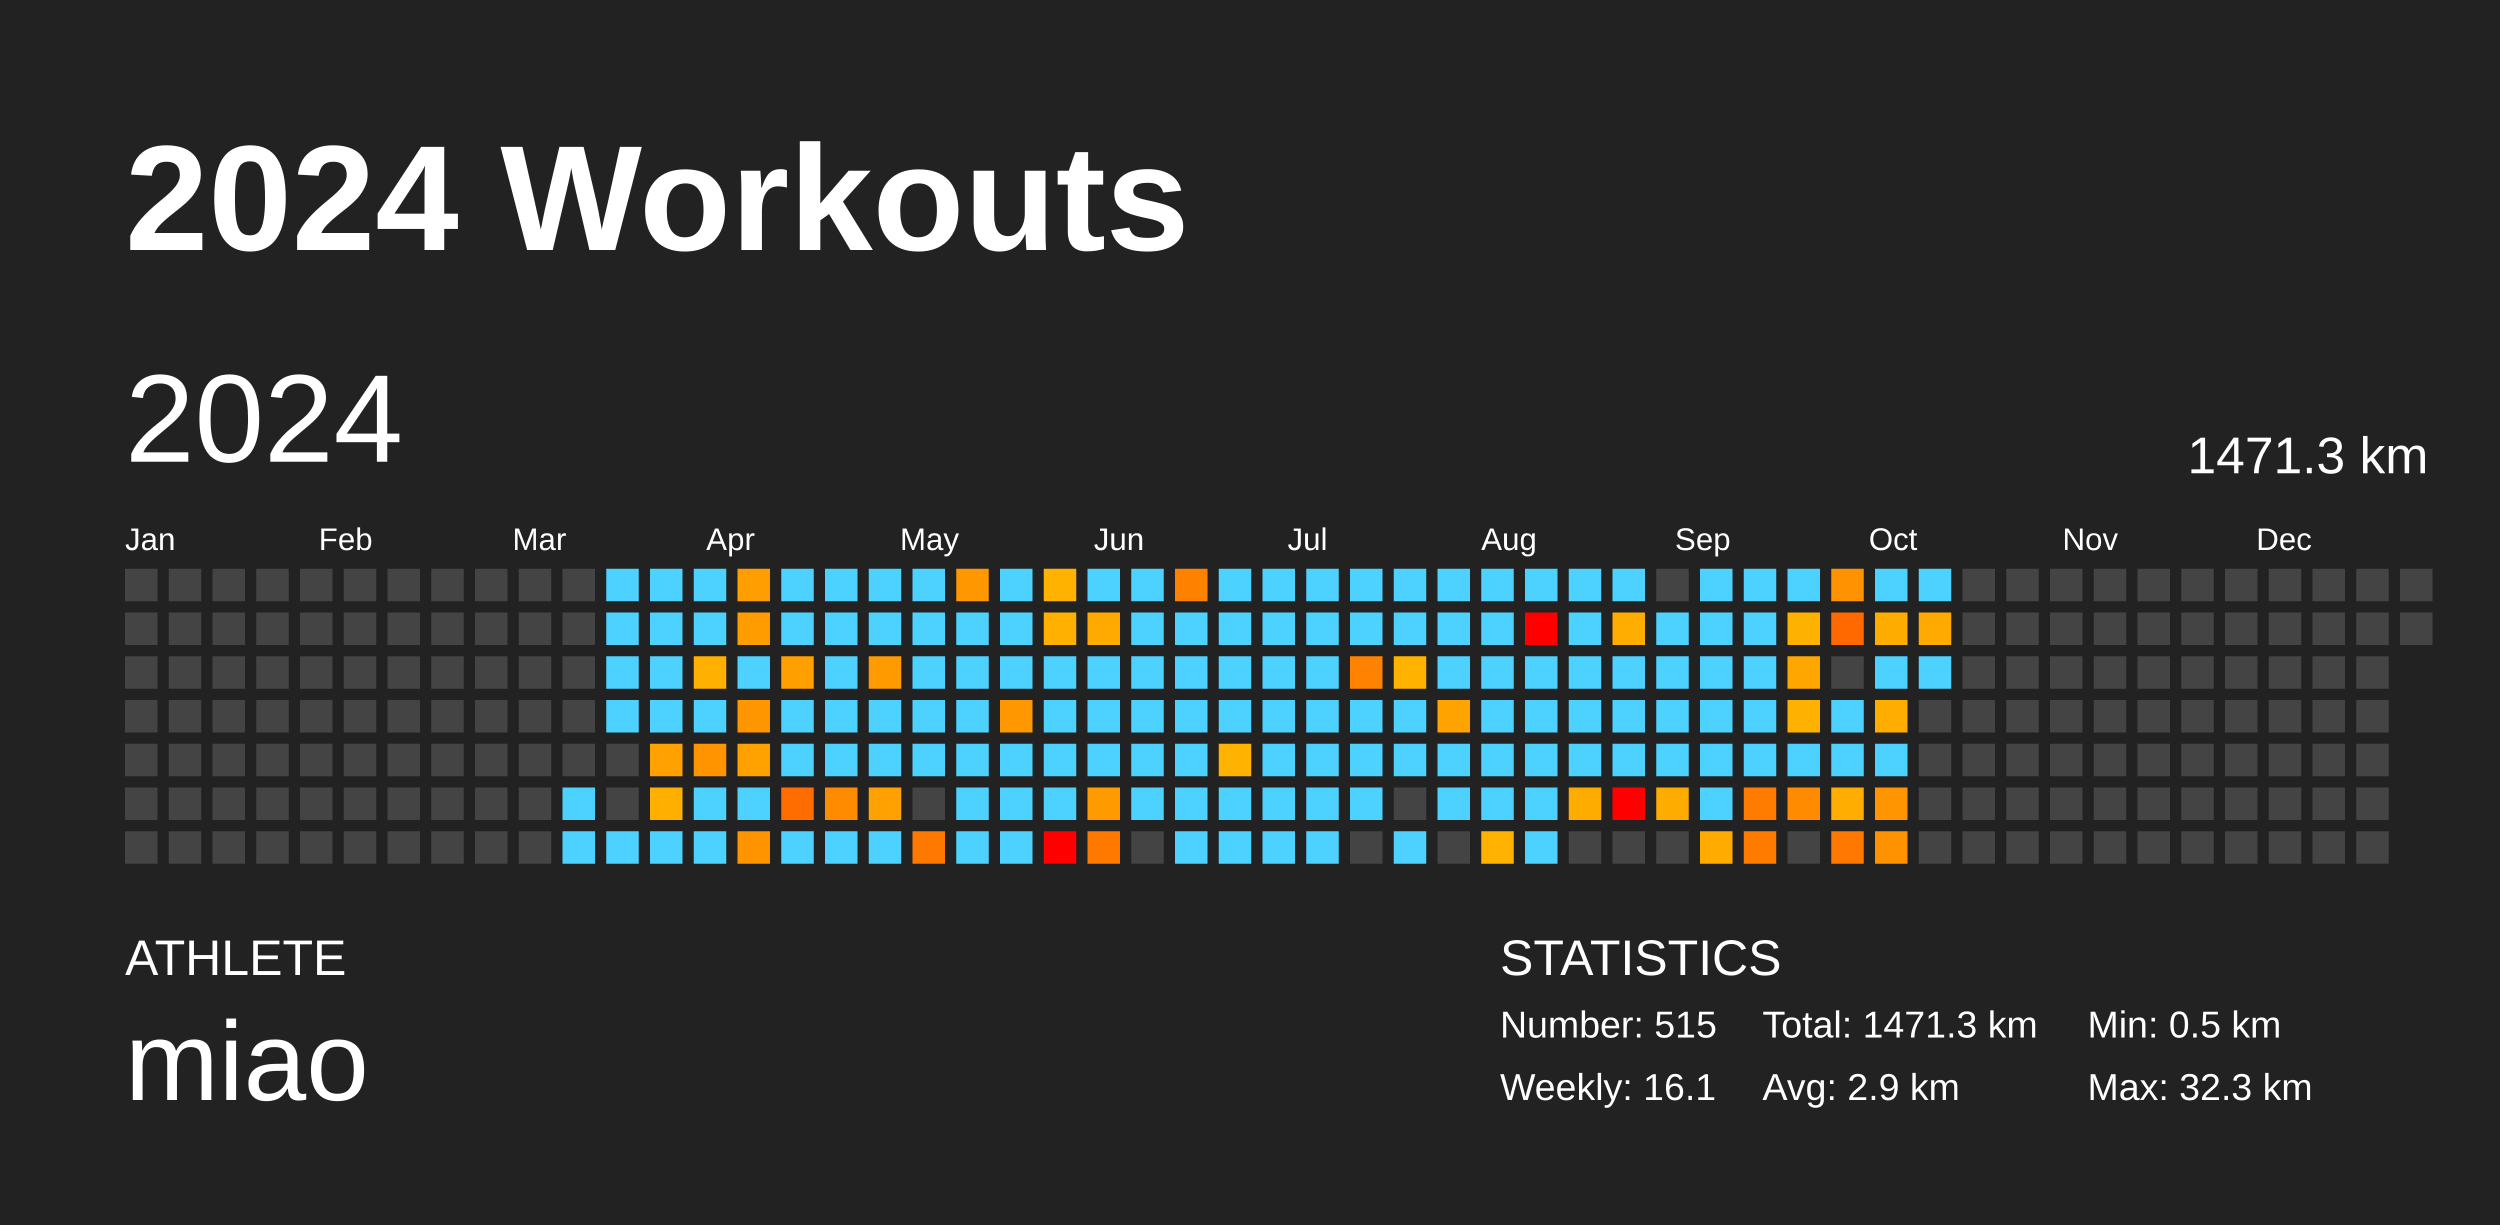
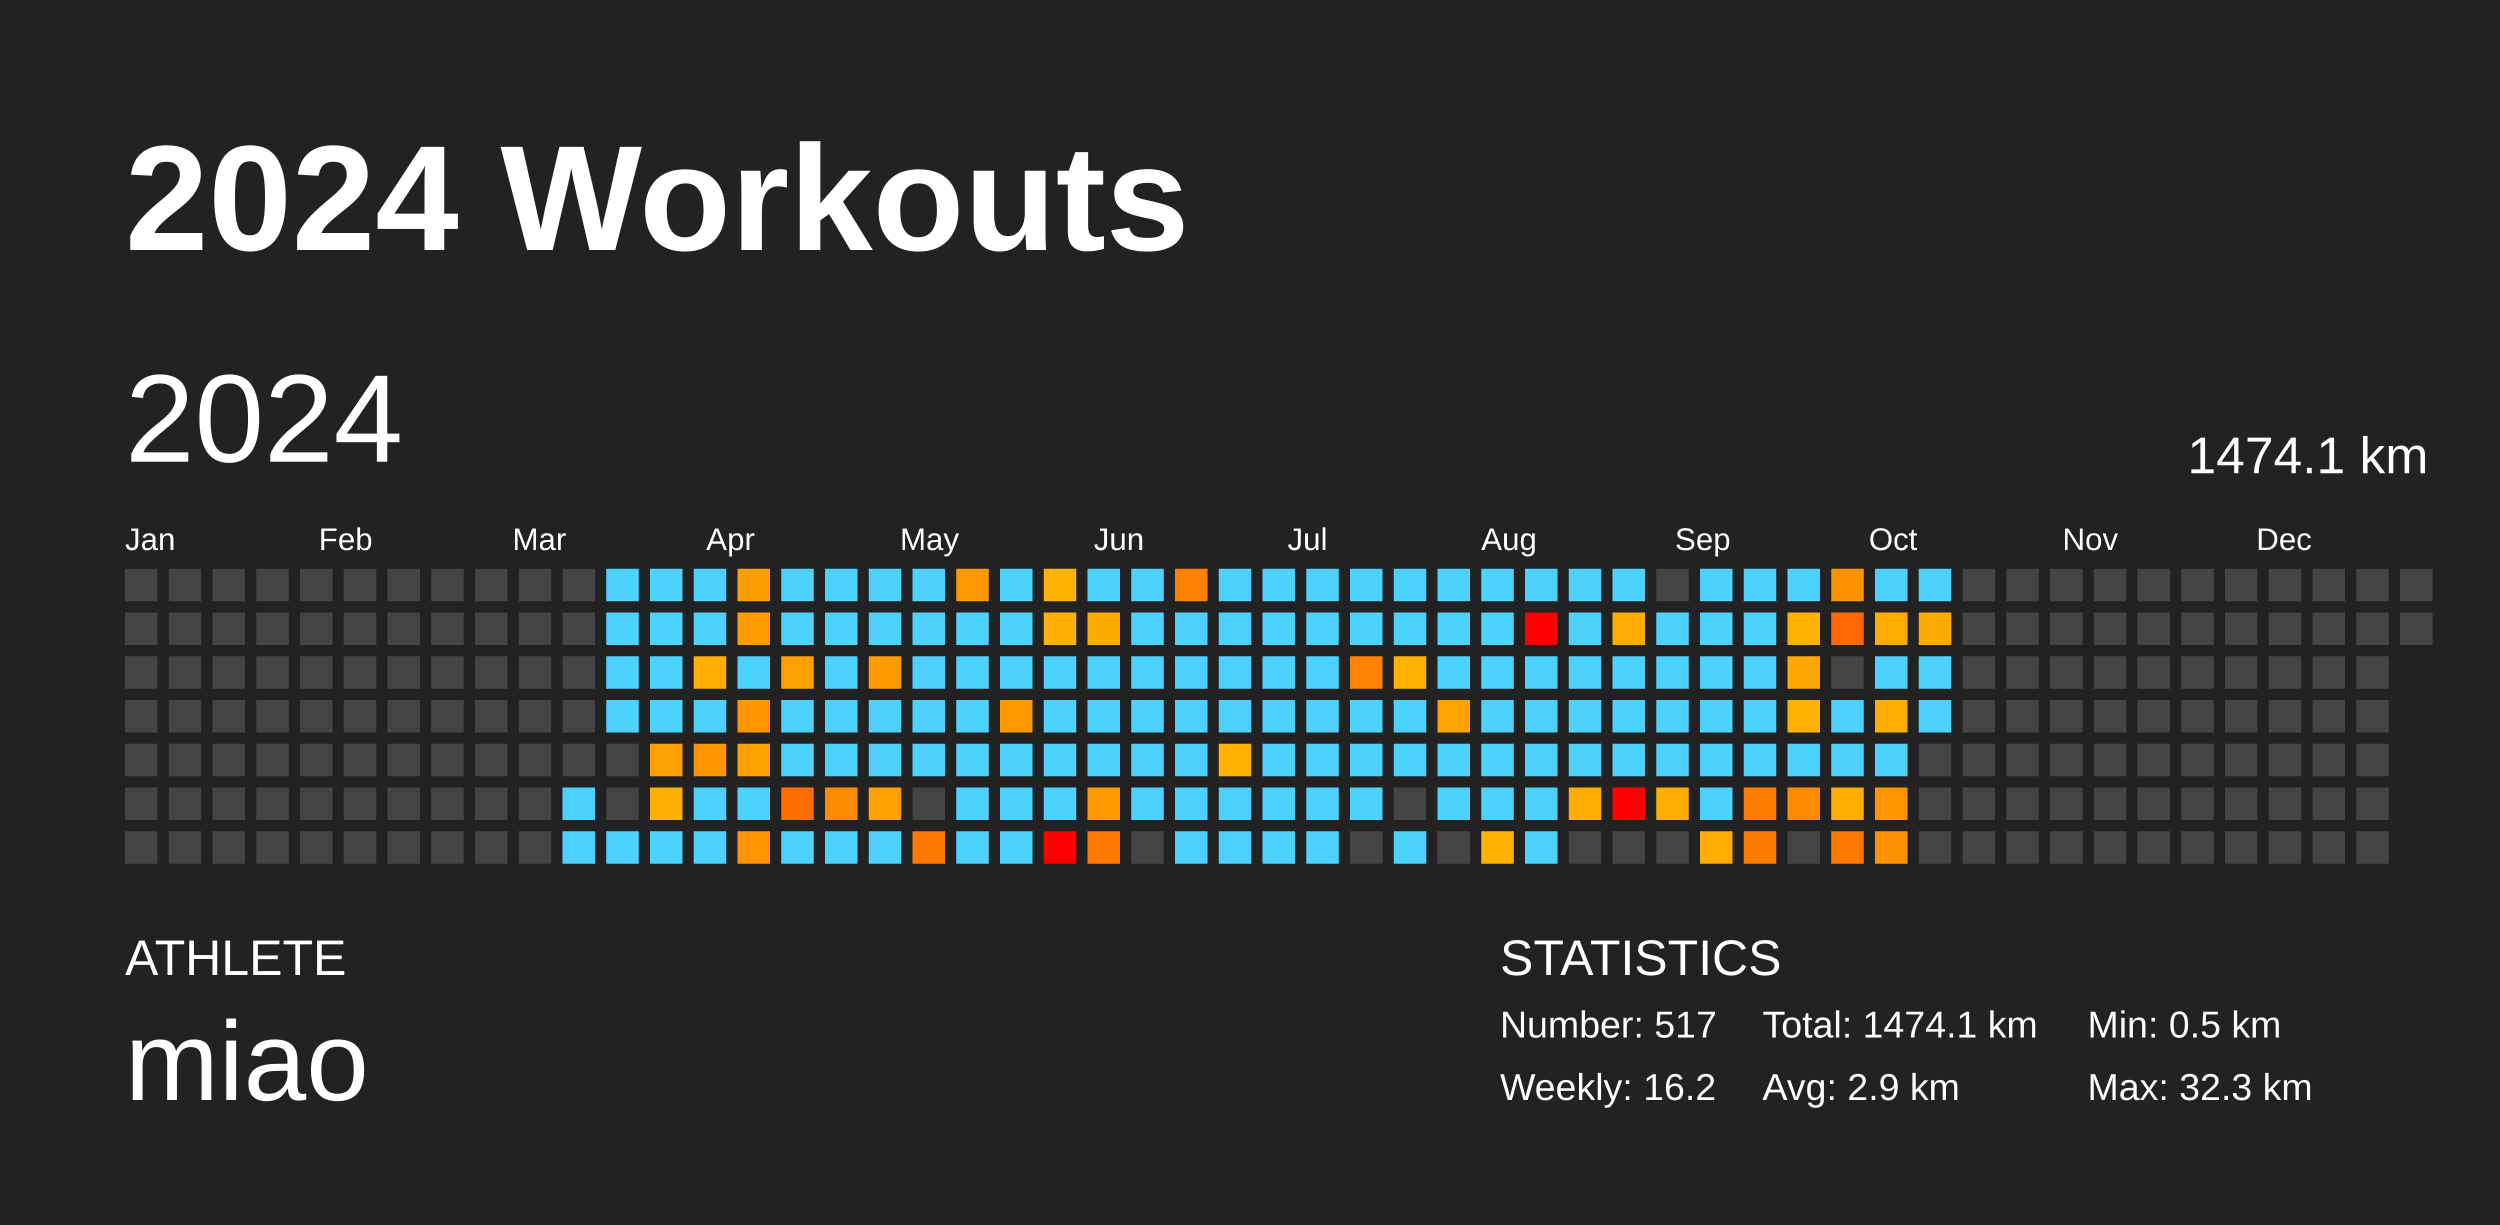
<svg xmlns="http://www.w3.org/2000/svg" baseProfile="full" height="98mm" version="1.1" viewBox="0,0,200,98" width="200mm">
  <defs />
  <rect fill="#222222" height="98" width="200" x="0" y="0" />
  <text fill="#FFFFFF" style="font-size:12px; font-family:Arial; font-weight:bold;" x="10" y="20">2024 Workouts</text>
  <text fill="#FFFFFF" style="font-size:4px; font-family:Arial" x="10" y="78">ATHLETE</text>
  <text fill="#FFFFFF" style="font-size:9px; font-family:Arial" x="10" y="88">miao</text>
  <text fill="#FFFFFF" style="font-size:4px; font-family:Arial" x="120" y="78">STATISTICS</text>
-   <text fill="#FFFFFF" style="font-size:3px; font-family:Arial" x="120" y="83">Number: 515</text>
-   <text fill="#FFFFFF" style="font-size:3px; font-family:Arial" x="120" y="88">Weekly: 16.1</text>
-   <text fill="#FFFFFF" style="font-size:3px; font-family:Arial" x="141" y="83">Total: 1471.3 km</text>
+   <text fill="#FFFFFF" style="font-size:3px; font-family:Arial" x="120" y="83">Number: 517</text>
+   <text fill="#FFFFFF" style="font-size:3px; font-family:Arial" x="120" y="88">Weekly: 16.2</text>
+   <text fill="#FFFFFF" style="font-size:3px; font-family:Arial" x="141" y="83">Total: 1474.1 km</text>
  <text fill="#FFFFFF" style="font-size:3px; font-family:Arial" x="141" y="88">Avg: 2.9 km</text>
  <text fill="#FFFFFF" style="font-size:3px; font-family:Arial" x="167" y="83">Min: 0.5 km</text>
  <text fill="#FFFFFF" style="font-size:3px; font-family:Arial" x="167" y="88">Max: 32.3 km</text>
  <text dominant-baseline="hanging" fill="#FFFFFF" style="font-size:10.0px; font-family:Arial;" x="10" y="30">2024</text>
-   <text dominant-baseline="hanging" fill="#FFFFFF" style="font-size:4.125px; font-family:Arial;" x="175" y="35">1471.3 km</text>
+   <text dominant-baseline="hanging" fill="#FFFFFF" style="font-size:4.125px; font-family:Arial;" x="175" y="35">1474.1 km</text>
  <text fill="#FFFFFF" style="font-size:2.5px; font-family:Arial" x="10.0" y="44">Jan</text>
  <text fill="#FFFFFF" style="font-size:2.5px; font-family:Arial" x="25.5" y="44">Feb</text>
  <text fill="#FFFFFF" style="font-size:2.5px; font-family:Arial" x="41.0" y="44">Mar</text>
  <text fill="#FFFFFF" style="font-size:2.5px; font-family:Arial" x="56.5" y="44">Apr</text>
  <text fill="#FFFFFF" style="font-size:2.5px; font-family:Arial" x="72.0" y="44">May</text>
  <text fill="#FFFFFF" style="font-size:2.5px; font-family:Arial" x="87.5" y="44">Jun</text>
  <text fill="#FFFFFF" style="font-size:2.5px; font-family:Arial" x="103.0" y="44">Jul</text>
  <text fill="#FFFFFF" style="font-size:2.5px; font-family:Arial" x="118.5" y="44">Aug</text>
  <text fill="#FFFFFF" style="font-size:2.5px; font-family:Arial" x="134.0" y="44">Sep</text>
  <text fill="#FFFFFF" style="font-size:2.5px; font-family:Arial" x="149.5" y="44">Oct</text>
  <text fill="#FFFFFF" style="font-size:2.5px; font-family:Arial" x="165.0" y="44">Nov</text>
  <text fill="#FFFFFF" style="font-size:2.5px; font-family:Arial" x="180.5" y="44">Dec</text>
  <rect fill="#444444" height="2.6" width="2.6" x="10.0" y="45.5" />
  <rect fill="#444444" height="2.6" width="2.6" x="10.0" y="49.0" />
  <rect fill="#444444" height="2.6" width="2.6" x="10.0" y="52.5" />
  <rect fill="#444444" height="2.6" width="2.6" x="10.0" y="56.0" />
  <rect fill="#444444" height="2.6" width="2.6" x="10.0" y="59.5" />
  <rect fill="#444444" height="2.6" width="2.6" x="10.0" y="63.0" />
  <rect fill="#444444" height="2.6" width="2.6" x="10.0" y="66.5" />
  <rect fill="#444444" height="2.6" width="2.6" x="13.5" y="45.5" />
  <rect fill="#444444" height="2.6" width="2.6" x="13.5" y="49.0" />
  <rect fill="#444444" height="2.6" width="2.6" x="13.5" y="52.5" />
  <rect fill="#444444" height="2.6" width="2.6" x="13.5" y="56.0" />
  <rect fill="#444444" height="2.6" width="2.6" x="13.5" y="59.5" />
  <rect fill="#444444" height="2.6" width="2.6" x="13.5" y="63.0" />
  <rect fill="#444444" height="2.6" width="2.6" x="13.5" y="66.5" />
  <rect fill="#444444" height="2.6" width="2.6" x="17.0" y="45.5" />
  <rect fill="#444444" height="2.6" width="2.6" x="17.0" y="49.0" />
  <rect fill="#444444" height="2.6" width="2.6" x="17.0" y="52.5" />
  <rect fill="#444444" height="2.6" width="2.6" x="17.0" y="56.0" />
  <rect fill="#444444" height="2.6" width="2.6" x="17.0" y="59.5" />
  <rect fill="#444444" height="2.6" width="2.6" x="17.0" y="63.0" />
  <rect fill="#444444" height="2.6" width="2.6" x="17.0" y="66.5" />
  <rect fill="#444444" height="2.6" width="2.6" x="20.5" y="45.5" />
  <rect fill="#444444" height="2.6" width="2.6" x="20.5" y="49.0" />
  <rect fill="#444444" height="2.6" width="2.6" x="20.5" y="52.5" />
  <rect fill="#444444" height="2.6" width="2.6" x="20.5" y="56.0" />
  <rect fill="#444444" height="2.6" width="2.6" x="20.5" y="59.5" />
  <rect fill="#444444" height="2.6" width="2.6" x="20.5" y="63.0" />
  <rect fill="#444444" height="2.6" width="2.6" x="20.5" y="66.5" />
  <rect fill="#444444" height="2.6" width="2.6" x="24.0" y="45.5" />
  <rect fill="#444444" height="2.6" width="2.6" x="24.0" y="49.0" />
  <rect fill="#444444" height="2.6" width="2.6" x="24.0" y="52.5" />
  <rect fill="#444444" height="2.6" width="2.6" x="24.0" y="56.0" />
  <rect fill="#444444" height="2.6" width="2.6" x="24.0" y="59.5" />
  <rect fill="#444444" height="2.6" width="2.6" x="24.0" y="63.0" />
  <rect fill="#444444" height="2.6" width="2.6" x="24.0" y="66.5" />
  <rect fill="#444444" height="2.6" width="2.6" x="27.5" y="45.5" />
  <rect fill="#444444" height="2.6" width="2.6" x="27.5" y="49.0" />
  <rect fill="#444444" height="2.6" width="2.6" x="27.5" y="52.5" />
  <rect fill="#444444" height="2.6" width="2.6" x="27.5" y="56.0" />
  <rect fill="#444444" height="2.6" width="2.6" x="27.5" y="59.5" />
  <rect fill="#444444" height="2.6" width="2.6" x="27.5" y="63.0" />
  <rect fill="#444444" height="2.6" width="2.6" x="27.5" y="66.5" />
  <rect fill="#444444" height="2.6" width="2.6" x="31.0" y="45.5" />
  <rect fill="#444444" height="2.6" width="2.6" x="31.0" y="49.0" />
  <rect fill="#444444" height="2.6" width="2.6" x="31.0" y="52.5" />
  <rect fill="#444444" height="2.6" width="2.6" x="31.0" y="56.0" />
  <rect fill="#444444" height="2.6" width="2.6" x="31.0" y="59.5" />
  <rect fill="#444444" height="2.6" width="2.6" x="31.0" y="63.0" />
  <rect fill="#444444" height="2.6" width="2.6" x="31.0" y="66.5" />
  <rect fill="#444444" height="2.6" width="2.6" x="34.5" y="45.5" />
  <rect fill="#444444" height="2.6" width="2.6" x="34.5" y="49.0" />
  <rect fill="#444444" height="2.6" width="2.6" x="34.5" y="52.5" />
  <rect fill="#444444" height="2.6" width="2.6" x="34.5" y="56.0" />
  <rect fill="#444444" height="2.6" width="2.6" x="34.5" y="59.5" />
  <rect fill="#444444" height="2.6" width="2.6" x="34.5" y="63.0" />
  <rect fill="#444444" height="2.6" width="2.6" x="34.5" y="66.5" />
  <rect fill="#444444" height="2.6" width="2.6" x="38.0" y="45.5" />
  <rect fill="#444444" height="2.6" width="2.6" x="38.0" y="49.0" />
  <rect fill="#444444" height="2.6" width="2.6" x="38.0" y="52.5" />
  <rect fill="#444444" height="2.6" width="2.6" x="38.0" y="56.0" />
  <rect fill="#444444" height="2.6" width="2.6" x="38.0" y="59.5" />
  <rect fill="#444444" height="2.6" width="2.6" x="38.0" y="63.0" />
  <rect fill="#444444" height="2.6" width="2.6" x="38.0" y="66.5" />
  <rect fill="#444444" height="2.6" width="2.6" x="41.5" y="45.5" />
  <rect fill="#444444" height="2.6" width="2.6" x="41.5" y="49.0" />
  <rect fill="#444444" height="2.6" width="2.6" x="41.5" y="52.5" />
  <rect fill="#444444" height="2.6" width="2.6" x="41.5" y="56.0" />
  <rect fill="#444444" height="2.6" width="2.6" x="41.5" y="59.5" />
  <rect fill="#444444" height="2.6" width="2.6" x="41.5" y="63.0" />
  <rect fill="#444444" height="2.6" width="2.6" x="41.5" y="66.5" />
  <rect fill="#444444" height="2.6" width="2.6" x="45.0" y="45.5" />
  <rect fill="#444444" height="2.6" width="2.6" x="45.0" y="49.0" />
  <rect fill="#444444" height="2.6" width="2.6" x="45.0" y="52.5" />
  <rect fill="#444444" height="2.6" width="2.6" x="45.0" y="56.0" />
  <rect fill="#444444" height="2.6" width="2.6" x="45.0" y="59.5" />
  <rect fill="#4dd2ff" height="2.6" width="2.6" x="45.0" y="63.0" />
  <rect fill="#4dd2ff" height="2.6" width="2.6" x="45.0" y="66.5" />
  <rect fill="#4dd2ff" height="2.6" width="2.6" x="48.5" y="45.5" />
  <rect fill="#4dd2ff" height="2.6" width="2.6" x="48.5" y="49.0" />
  <rect fill="#4dd2ff" height="2.6" width="2.6" x="48.5" y="52.5" />
  <rect fill="#4dd2ff" height="2.6" width="2.6" x="48.5" y="56.0" />
  <rect fill="#444444" height="2.6" width="2.6" x="48.5" y="59.5" />
  <rect fill="#444444" height="2.6" width="2.6" x="48.5" y="63.0" />
  <rect fill="#4dd2ff" height="2.6" width="2.6" x="48.5" y="66.5" />
  <rect fill="#4dd2ff" height="2.6" width="2.6" x="52.0" y="45.5" />
  <rect fill="#4dd2ff" height="2.6" width="2.6" x="52.0" y="49.0" />
  <rect fill="#4dd2ff" height="2.6" width="2.6" x="52.0" y="52.5" />
  <rect fill="#4dd2ff" height="2.6" width="2.6" x="52.0" y="56.0" />
  <rect fill="#ffa100" height="2.6" width="2.6" x="52.0" y="59.5" />
  <rect fill="#ffaf00" height="2.6" width="2.6" x="52.0" y="63.0" />
  <rect fill="#4dd2ff" height="2.6" width="2.6" x="52.0" y="66.5" />
  <rect fill="#4dd2ff" height="2.6" width="2.6" x="55.5" y="45.5" />
  <rect fill="#4dd2ff" height="2.6" width="2.6" x="55.5" y="49.0" />
  <rect fill="#ffb000" height="2.6" width="2.6" x="55.5" y="52.5" />
  <rect fill="#4dd2ff" height="2.6" width="2.6" x="55.5" y="56.0" />
  <rect fill="#ff9300" height="2.6" width="2.6" x="55.5" y="59.5" />
  <rect fill="#4dd2ff" height="2.6" width="2.6" x="55.5" y="63.0" />
  <rect fill="#4dd2ff" height="2.6" width="2.6" x="55.5" y="66.5" />
  <rect fill="#ff9e00" height="2.6" width="2.6" x="59.0" y="45.5" />
  <rect fill="#ff9c00" height="2.6" width="2.6" x="59.0" y="49.0" />
  <rect fill="#4dd2ff" height="2.6" width="2.6" x="59.0" y="52.5" />
  <rect fill="#ff9600" height="2.6" width="2.6" x="59.0" y="56.0" />
  <rect fill="#ffa200" height="2.6" width="2.6" x="59.0" y="59.5" />
  <rect fill="#4dd2ff" height="2.6" width="2.6" x="59.0" y="63.0" />
  <rect fill="#ff9400" height="2.6" width="2.6" x="59.0" y="66.5" />
  <rect fill="#4dd2ff" height="2.6" width="2.6" x="62.5" y="45.5" />
  <rect fill="#4dd2ff" height="2.6" width="2.6" x="62.5" y="49.0" />
  <rect fill="#ffa000" height="2.6" width="2.6" x="62.5" y="52.5" />
  <rect fill="#4dd2ff" height="2.6" width="2.6" x="62.5" y="56.0" />
  <rect fill="#4dd2ff" height="2.6" width="2.6" x="62.5" y="59.5" />
  <rect fill="#ff6d00" height="2.6" width="2.6" x="62.5" y="63.0" />
  <rect fill="#4dd2ff" height="2.6" width="2.6" x="62.5" y="66.5" />
  <rect fill="#4dd2ff" height="2.6" width="2.6" x="66.0" y="45.5" />
  <rect fill="#4dd2ff" height="2.6" width="2.6" x="66.0" y="49.0" />
  <rect fill="#4dd2ff" height="2.6" width="2.6" x="66.0" y="52.5" />
  <rect fill="#4dd2ff" height="2.6" width="2.6" x="66.0" y="56.0" />
  <rect fill="#4dd2ff" height="2.6" width="2.6" x="66.0" y="59.5" />
  <rect fill="#ff8c00" height="2.6" width="2.6" x="66.0" y="63.0" />
  <rect fill="#4dd2ff" height="2.6" width="2.6" x="66.0" y="66.5" />
  <rect fill="#4dd2ff" height="2.6" width="2.6" x="69.5" y="45.5" />
  <rect fill="#4dd2ff" height="2.6" width="2.6" x="69.5" y="49.0" />
  <rect fill="#ff9a00" height="2.6" width="2.6" x="69.5" y="52.5" />
  <rect fill="#4dd2ff" height="2.6" width="2.6" x="69.5" y="56.0" />
  <rect fill="#4dd2ff" height="2.6" width="2.6" x="69.5" y="59.5" />
  <rect fill="#ffa100" height="2.6" width="2.6" x="69.5" y="63.0" />
  <rect fill="#4dd2ff" height="2.6" width="2.6" x="69.5" y="66.5" />
  <rect fill="#4dd2ff" height="2.6" width="2.6" x="73.0" y="45.5" />
  <rect fill="#4dd2ff" height="2.6" width="2.6" x="73.0" y="49.0" />
  <rect fill="#4dd2ff" height="2.6" width="2.6" x="73.0" y="52.5" />
  <rect fill="#4dd2ff" height="2.6" width="2.6" x="73.0" y="56.0" />
  <rect fill="#4dd2ff" height="2.6" width="2.6" x="73.0" y="59.5" />
  <rect fill="#444444" height="2.6" width="2.6" x="73.0" y="63.0" />
  <rect fill="#ff7800" height="2.6" width="2.6" x="73.0" y="66.5" />
  <rect fill="#ff9800" height="2.6" width="2.6" x="76.5" y="45.5" />
  <rect fill="#4dd2ff" height="2.6" width="2.6" x="76.5" y="49.0" />
  <rect fill="#4dd2ff" height="2.6" width="2.6" x="76.5" y="52.5" />
  <rect fill="#4dd2ff" height="2.6" width="2.6" x="76.5" y="56.0" />
  <rect fill="#4dd2ff" height="2.6" width="2.6" x="76.5" y="59.5" />
  <rect fill="#4dd2ff" height="2.6" width="2.6" x="76.5" y="63.0" />
  <rect fill="#4dd2ff" height="2.6" width="2.6" x="76.5" y="66.5" />
  <rect fill="#4dd2ff" height="2.6" width="2.6" x="80.0" y="45.5" />
  <rect fill="#4dd2ff" height="2.6" width="2.6" x="80.0" y="49.0" />
  <rect fill="#4dd2ff" height="2.6" width="2.6" x="80.0" y="52.5" />
  <rect fill="#ff9700" height="2.6" width="2.6" x="80.0" y="56.0" />
  <rect fill="#4dd2ff" height="2.6" width="2.6" x="80.0" y="59.5" />
  <rect fill="#4dd2ff" height="2.6" width="2.6" x="80.0" y="63.0" />
  <rect fill="#4dd2ff" height="2.6" width="2.6" x="80.0" y="66.5" />
  <rect fill="#ffb300" height="2.6" width="2.6" x="83.5" y="45.5" />
  <rect fill="#ffb000" height="2.6" width="2.6" x="83.5" y="49.0" />
  <rect fill="#4dd2ff" height="2.6" width="2.6" x="83.5" y="52.5" />
  <rect fill="#4dd2ff" height="2.6" width="2.6" x="83.5" y="56.0" />
  <rect fill="#4dd2ff" height="2.6" width="2.6" x="83.5" y="59.5" />
  <rect fill="#4dd2ff" height="2.6" width="2.6" x="83.5" y="63.0" />
  <rect fill="red" height="2.6" width="2.6" x="83.5" y="66.5" />
  <rect fill="#4dd2ff" height="2.6" width="2.6" x="87.0" y="45.5" />
  <rect fill="#ffaa00" height="2.6" width="2.6" x="87.0" y="49.0" />
  <rect fill="#4dd2ff" height="2.6" width="2.6" x="87.0" y="52.5" />
  <rect fill="#4dd2ff" height="2.6" width="2.6" x="87.0" y="56.0" />
  <rect fill="#4dd2ff" height="2.6" width="2.6" x="87.0" y="59.5" />
  <rect fill="#ff9b00" height="2.6" width="2.6" x="87.0" y="63.0" />
  <rect fill="#ff7900" height="2.6" width="2.6" x="87.0" y="66.5" />
  <rect fill="#4dd2ff" height="2.6" width="2.6" x="90.5" y="45.5" />
  <rect fill="#4dd2ff" height="2.6" width="2.6" x="90.5" y="49.0" />
  <rect fill="#4dd2ff" height="2.6" width="2.6" x="90.5" y="52.5" />
  <rect fill="#4dd2ff" height="2.6" width="2.6" x="90.5" y="56.0" />
  <rect fill="#4dd2ff" height="2.6" width="2.6" x="90.5" y="59.5" />
  <rect fill="#4dd2ff" height="2.6" width="2.6" x="90.5" y="63.0" />
  <rect fill="#444444" height="2.6" width="2.6" x="90.5" y="66.5" />
  <rect fill="#ff8100" height="2.6" width="2.6" x="94.0" y="45.5" />
  <rect fill="#4dd2ff" height="2.6" width="2.6" x="94.0" y="49.0" />
  <rect fill="#4dd2ff" height="2.6" width="2.6" x="94.0" y="52.5" />
  <rect fill="#4dd2ff" height="2.6" width="2.6" x="94.0" y="56.0" />
  <rect fill="#4dd2ff" height="2.6" width="2.6" x="94.0" y="59.5" />
  <rect fill="#4dd2ff" height="2.6" width="2.6" x="94.0" y="63.0" />
  <rect fill="#4dd2ff" height="2.6" width="2.6" x="94.0" y="66.5" />
  <rect fill="#4dd2ff" height="2.6" width="2.6" x="97.5" y="45.5" />
  <rect fill="#4dd2ff" height="2.6" width="2.6" x="97.5" y="49.0" />
  <rect fill="#4dd2ff" height="2.6" width="2.6" x="97.5" y="52.5" />
  <rect fill="#4dd2ff" height="2.6" width="2.6" x="97.5" y="56.0" />
  <rect fill="#ffb200" height="2.6" width="2.6" x="97.5" y="59.5" />
  <rect fill="#4dd2ff" height="2.6" width="2.6" x="97.5" y="63.0" />
  <rect fill="#4dd2ff" height="2.6" width="2.6" x="97.5" y="66.5" />
  <rect fill="#4dd2ff" height="2.6" width="2.6" x="101.0" y="45.5" />
  <rect fill="#4dd2ff" height="2.6" width="2.6" x="101.0" y="49.0" />
  <rect fill="#4dd2ff" height="2.6" width="2.6" x="101.0" y="52.5" />
  <rect fill="#4dd2ff" height="2.6" width="2.6" x="101.0" y="56.0" />
  <rect fill="#4dd2ff" height="2.6" width="2.6" x="101.0" y="59.5" />
  <rect fill="#4dd2ff" height="2.6" width="2.6" x="101.0" y="63.0" />
  <rect fill="#4dd2ff" height="2.6" width="2.6" x="101.0" y="66.5" />
  <rect fill="#4dd2ff" height="2.6" width="2.6" x="104.5" y="45.5" />
  <rect fill="#4dd2ff" height="2.6" width="2.6" x="104.5" y="49.0" />
  <rect fill="#4dd2ff" height="2.6" width="2.6" x="104.5" y="52.5" />
  <rect fill="#4dd2ff" height="2.6" width="2.6" x="104.5" y="56.0" />
  <rect fill="#4dd2ff" height="2.6" width="2.6" x="104.5" y="59.5" />
  <rect fill="#4dd2ff" height="2.6" width="2.6" x="104.5" y="63.0" />
  <rect fill="#4dd2ff" height="2.6" width="2.6" x="104.5" y="66.5" />
  <rect fill="#4dd2ff" height="2.6" width="2.6" x="108.0" y="45.5" />
  <rect fill="#4dd2ff" height="2.6" width="2.6" x="108.0" y="49.0" />
  <rect fill="#ff8300" height="2.6" width="2.6" x="108.0" y="52.5" />
  <rect fill="#4dd2ff" height="2.6" width="2.6" x="108.0" y="56.0" />
  <rect fill="#4dd2ff" height="2.6" width="2.6" x="108.0" y="59.5" />
  <rect fill="#4dd2ff" height="2.6" width="2.6" x="108.0" y="63.0" />
  <rect fill="#444444" height="2.6" width="2.6" x="108.0" y="66.5" />
  <rect fill="#4dd2ff" height="2.6" width="2.6" x="111.5" y="45.5" />
  <rect fill="#4dd2ff" height="2.6" width="2.6" x="111.5" y="49.0" />
  <rect fill="#ffb300" height="2.6" width="2.6" x="111.5" y="52.5" />
  <rect fill="#4dd2ff" height="2.6" width="2.6" x="111.5" y="56.0" />
  <rect fill="#4dd2ff" height="2.6" width="2.6" x="111.5" y="59.5" />
  <rect fill="#444444" height="2.6" width="2.6" x="111.5" y="63.0" />
  <rect fill="#4dd2ff" height="2.6" width="2.6" x="111.5" y="66.5" />
  <rect fill="#4dd2ff" height="2.6" width="2.6" x="115.0" y="45.5" />
  <rect fill="#4dd2ff" height="2.6" width="2.6" x="115.0" y="49.0" />
  <rect fill="#4dd2ff" height="2.6" width="2.6" x="115.0" y="52.5" />
  <rect fill="#ffa300" height="2.6" width="2.6" x="115.0" y="56.0" />
  <rect fill="#4dd2ff" height="2.6" width="2.6" x="115.0" y="59.5" />
  <rect fill="#4dd2ff" height="2.6" width="2.6" x="115.0" y="63.0" />
  <rect fill="#444444" height="2.6" width="2.6" x="115.0" y="66.5" />
  <rect fill="#4dd2ff" height="2.6" width="2.6" x="118.5" y="45.5" />
  <rect fill="#4dd2ff" height="2.6" width="2.6" x="118.5" y="49.0" />
  <rect fill="#4dd2ff" height="2.6" width="2.6" x="118.5" y="52.5" />
  <rect fill="#4dd2ff" height="2.6" width="2.6" x="118.5" y="56.0" />
  <rect fill="#4dd2ff" height="2.6" width="2.6" x="118.5" y="59.5" />
  <rect fill="#4dd2ff" height="2.6" width="2.6" x="118.5" y="63.0" />
  <rect fill="#ffb300" height="2.6" width="2.6" x="118.5" y="66.5" />
  <rect fill="#4dd2ff" height="2.6" width="2.6" x="122.0" y="45.5" />
  <rect fill="red" height="2.6" width="2.6" x="122.0" y="49.0" />
  <rect fill="#4dd2ff" height="2.6" width="2.6" x="122.0" y="52.5" />
  <rect fill="#4dd2ff" height="2.6" width="2.6" x="122.0" y="56.0" />
  <rect fill="#4dd2ff" height="2.6" width="2.6" x="122.0" y="59.5" />
  <rect fill="#4dd2ff" height="2.6" width="2.6" x="122.0" y="63.0" />
  <rect fill="#4dd2ff" height="2.6" width="2.6" x="122.0" y="66.5" />
  <rect fill="#4dd2ff" height="2.6" width="2.6" x="125.5" y="45.5" />
  <rect fill="#4dd2ff" height="2.6" width="2.6" x="125.5" y="49.0" />
  <rect fill="#4dd2ff" height="2.6" width="2.6" x="125.5" y="52.5" />
  <rect fill="#4dd2ff" height="2.6" width="2.6" x="125.5" y="56.0" />
  <rect fill="#4dd2ff" height="2.6" width="2.6" x="125.5" y="59.5" />
  <rect fill="#ffac00" height="2.6" width="2.6" x="125.5" y="63.0" />
  <rect fill="#444444" height="2.6" width="2.6" x="125.5" y="66.5" />
  <rect fill="#4dd2ff" height="2.6" width="2.6" x="129.0" y="45.5" />
  <rect fill="#ffad00" height="2.6" width="2.6" x="129.0" y="49.0" />
  <rect fill="#4dd2ff" height="2.6" width="2.6" x="129.0" y="52.5" />
  <rect fill="#4dd2ff" height="2.6" width="2.6" x="129.0" y="56.0" />
  <rect fill="#4dd2ff" height="2.6" width="2.6" x="129.0" y="59.5" />
  <rect fill="red" height="2.6" width="2.6" x="129.0" y="63.0" />
  <rect fill="#444444" height="2.6" width="2.6" x="129.0" y="66.5" />
  <rect fill="#444444" height="2.6" width="2.6" x="132.5" y="45.5" />
  <rect fill="#4dd2ff" height="2.6" width="2.6" x="132.5" y="49.0" />
  <rect fill="#4dd2ff" height="2.6" width="2.6" x="132.5" y="52.5" />
  <rect fill="#4dd2ff" height="2.6" width="2.6" x="132.5" y="56.0" />
  <rect fill="#4dd2ff" height="2.6" width="2.6" x="132.5" y="59.5" />
  <rect fill="#ffac00" height="2.6" width="2.6" x="132.5" y="63.0" />
  <rect fill="#444444" height="2.6" width="2.6" x="132.5" y="66.5" />
  <rect fill="#4dd2ff" height="2.6" width="2.6" x="136.0" y="45.5" />
  <rect fill="#4dd2ff" height="2.6" width="2.6" x="136.0" y="49.0" />
  <rect fill="#4dd2ff" height="2.6" width="2.6" x="136.0" y="52.5" />
  <rect fill="#4dd2ff" height="2.6" width="2.6" x="136.0" y="56.0" />
  <rect fill="#4dd2ff" height="2.6" width="2.6" x="136.0" y="59.5" />
  <rect fill="#4dd2ff" height="2.6" width="2.6" x="136.0" y="63.0" />
  <rect fill="#ffab00" height="2.6" width="2.6" x="136.0" y="66.5" />
  <rect fill="#4dd2ff" height="2.6" width="2.6" x="139.5" y="45.5" />
  <rect fill="#4dd2ff" height="2.6" width="2.6" x="139.5" y="49.0" />
  <rect fill="#4dd2ff" height="2.6" width="2.6" x="139.5" y="52.5" />
  <rect fill="#4dd2ff" height="2.6" width="2.6" x="139.5" y="56.0" />
  <rect fill="#4dd2ff" height="2.6" width="2.6" x="139.5" y="59.5" />
  <rect fill="#ff7c00" height="2.6" width="2.6" x="139.5" y="63.0" />
  <rect fill="#ff7b00" height="2.6" width="2.6" x="139.5" y="66.5" />
  <rect fill="#4dd2ff" height="2.6" width="2.6" x="143.0" y="45.5" />
  <rect fill="#ffb100" height="2.6" width="2.6" x="143.0" y="49.0" />
  <rect fill="#ffa600" height="2.6" width="2.6" x="143.0" y="52.5" />
  <rect fill="#ffb100" height="2.6" width="2.6" x="143.0" y="56.0" />
  <rect fill="#4dd2ff" height="2.6" width="2.6" x="143.0" y="59.5" />
  <rect fill="#ff8b00" height="2.6" width="2.6" x="143.0" y="63.0" />
  <rect fill="#444444" height="2.6" width="2.6" x="143.0" y="66.5" />
  <rect fill="#ff9200" height="2.6" width="2.6" x="146.5" y="45.5" />
  <rect fill="#ff6900" height="2.6" width="2.6" x="146.5" y="49.0" />
  <rect fill="#444444" height="2.6" width="2.6" x="146.5" y="52.5" />
  <rect fill="#4dd2ff" height="2.6" width="2.6" x="146.5" y="56.0" />
  <rect fill="#4dd2ff" height="2.6" width="2.6" x="146.5" y="59.5" />
  <rect fill="#ffad00" height="2.6" width="2.6" x="146.5" y="63.0" />
  <rect fill="#ff7800" height="2.6" width="2.6" x="146.5" y="66.5" />
  <rect fill="#4dd2ff" height="2.6" width="2.6" x="150.0" y="45.5" />
  <rect fill="#ffac00" height="2.6" width="2.6" x="150.0" y="49.0" />
  <rect fill="#4dd2ff" height="2.6" width="2.6" x="150.0" y="52.5" />
  <rect fill="#ffae00" height="2.6" width="2.6" x="150.0" y="56.0" />
  <rect fill="#4dd2ff" height="2.6" width="2.6" x="150.0" y="59.5" />
  <rect fill="#ff9500" height="2.6" width="2.6" x="150.0" y="63.0" />
  <rect fill="#ff9200" height="2.6" width="2.6" x="150.0" y="66.5" />
  <rect fill="#4dd2ff" height="2.6" width="2.6" x="153.5" y="45.5" />
  <rect fill="#ffaa00" height="2.6" width="2.6" x="153.5" y="49.0" />
  <rect fill="#4dd2ff" height="2.6" width="2.6" x="153.5" y="52.5" />
-   <rect fill="#444444" height="2.6" width="2.6" x="153.5" y="56.0" />
+   <rect fill="#4dd2ff" height="2.6" width="2.6" x="153.5" y="56.0" />
  <rect fill="#444444" height="2.6" width="2.6" x="153.5" y="59.5" />
  <rect fill="#444444" height="2.6" width="2.6" x="153.5" y="63.0" />
  <rect fill="#444444" height="2.6" width="2.6" x="153.5" y="66.5" />
  <rect fill="#444444" height="2.6" width="2.6" x="157.0" y="45.5" />
  <rect fill="#444444" height="2.6" width="2.6" x="157.0" y="49.0" />
  <rect fill="#444444" height="2.6" width="2.6" x="157.0" y="52.5" />
  <rect fill="#444444" height="2.6" width="2.6" x="157.0" y="56.0" />
  <rect fill="#444444" height="2.6" width="2.6" x="157.0" y="59.5" />
  <rect fill="#444444" height="2.6" width="2.6" x="157.0" y="63.0" />
  <rect fill="#444444" height="2.6" width="2.6" x="157.0" y="66.5" />
  <rect fill="#444444" height="2.6" width="2.6" x="160.5" y="45.5" />
  <rect fill="#444444" height="2.6" width="2.6" x="160.5" y="49.0" />
  <rect fill="#444444" height="2.6" width="2.6" x="160.5" y="52.5" />
  <rect fill="#444444" height="2.6" width="2.6" x="160.5" y="56.0" />
  <rect fill="#444444" height="2.6" width="2.6" x="160.5" y="59.5" />
  <rect fill="#444444" height="2.6" width="2.6" x="160.5" y="63.0" />
  <rect fill="#444444" height="2.6" width="2.6" x="160.5" y="66.5" />
  <rect fill="#444444" height="2.6" width="2.6" x="164.0" y="45.5" />
  <rect fill="#444444" height="2.6" width="2.6" x="164.0" y="49.0" />
  <rect fill="#444444" height="2.6" width="2.6" x="164.0" y="52.5" />
  <rect fill="#444444" height="2.6" width="2.6" x="164.0" y="56.0" />
  <rect fill="#444444" height="2.6" width="2.6" x="164.0" y="59.5" />
  <rect fill="#444444" height="2.6" width="2.6" x="164.0" y="63.0" />
  <rect fill="#444444" height="2.6" width="2.6" x="164.0" y="66.5" />
  <rect fill="#444444" height="2.6" width="2.6" x="167.5" y="45.5" />
  <rect fill="#444444" height="2.6" width="2.6" x="167.5" y="49.0" />
  <rect fill="#444444" height="2.6" width="2.6" x="167.5" y="52.5" />
  <rect fill="#444444" height="2.6" width="2.6" x="167.5" y="56.0" />
  <rect fill="#444444" height="2.6" width="2.6" x="167.5" y="59.5" />
  <rect fill="#444444" height="2.6" width="2.6" x="167.5" y="63.0" />
  <rect fill="#444444" height="2.6" width="2.6" x="167.5" y="66.5" />
  <rect fill="#444444" height="2.6" width="2.6" x="171.0" y="45.5" />
  <rect fill="#444444" height="2.6" width="2.6" x="171.0" y="49.0" />
  <rect fill="#444444" height="2.6" width="2.6" x="171.0" y="52.5" />
  <rect fill="#444444" height="2.6" width="2.6" x="171.0" y="56.0" />
  <rect fill="#444444" height="2.6" width="2.6" x="171.0" y="59.5" />
  <rect fill="#444444" height="2.6" width="2.6" x="171.0" y="63.0" />
  <rect fill="#444444" height="2.6" width="2.6" x="171.0" y="66.5" />
  <rect fill="#444444" height="2.6" width="2.6" x="174.5" y="45.5" />
  <rect fill="#444444" height="2.6" width="2.6" x="174.5" y="49.0" />
  <rect fill="#444444" height="2.6" width="2.6" x="174.5" y="52.5" />
  <rect fill="#444444" height="2.6" width="2.6" x="174.5" y="56.0" />
  <rect fill="#444444" height="2.6" width="2.6" x="174.5" y="59.5" />
  <rect fill="#444444" height="2.6" width="2.6" x="174.5" y="63.0" />
  <rect fill="#444444" height="2.6" width="2.6" x="174.5" y="66.5" />
  <rect fill="#444444" height="2.6" width="2.6" x="178.0" y="45.5" />
  <rect fill="#444444" height="2.6" width="2.6" x="178.0" y="49.0" />
  <rect fill="#444444" height="2.6" width="2.6" x="178.0" y="52.5" />
  <rect fill="#444444" height="2.6" width="2.6" x="178.0" y="56.0" />
  <rect fill="#444444" height="2.6" width="2.6" x="178.0" y="59.5" />
  <rect fill="#444444" height="2.6" width="2.6" x="178.0" y="63.0" />
  <rect fill="#444444" height="2.6" width="2.6" x="178.0" y="66.5" />
  <rect fill="#444444" height="2.6" width="2.6" x="181.5" y="45.5" />
  <rect fill="#444444" height="2.6" width="2.6" x="181.5" y="49.0" />
  <rect fill="#444444" height="2.6" width="2.6" x="181.5" y="52.5" />
  <rect fill="#444444" height="2.6" width="2.6" x="181.5" y="56.0" />
  <rect fill="#444444" height="2.6" width="2.6" x="181.5" y="59.5" />
  <rect fill="#444444" height="2.6" width="2.6" x="181.5" y="63.0" />
  <rect fill="#444444" height="2.6" width="2.6" x="181.5" y="66.5" />
  <rect fill="#444444" height="2.6" width="2.6" x="185.0" y="45.5" />
  <rect fill="#444444" height="2.6" width="2.6" x="185.0" y="49.0" />
  <rect fill="#444444" height="2.6" width="2.6" x="185.0" y="52.5" />
  <rect fill="#444444" height="2.6" width="2.6" x="185.0" y="56.0" />
  <rect fill="#444444" height="2.6" width="2.6" x="185.0" y="59.5" />
  <rect fill="#444444" height="2.6" width="2.6" x="185.0" y="63.0" />
  <rect fill="#444444" height="2.6" width="2.6" x="185.0" y="66.5" />
  <rect fill="#444444" height="2.6" width="2.6" x="188.5" y="45.5" />
  <rect fill="#444444" height="2.6" width="2.6" x="188.5" y="49.0" />
  <rect fill="#444444" height="2.6" width="2.6" x="188.5" y="52.5" />
  <rect fill="#444444" height="2.6" width="2.6" x="188.5" y="56.0" />
  <rect fill="#444444" height="2.6" width="2.6" x="188.5" y="59.5" />
  <rect fill="#444444" height="2.6" width="2.6" x="188.5" y="63.0" />
  <rect fill="#444444" height="2.6" width="2.6" x="188.5" y="66.5" />
  <rect fill="#444444" height="2.6" width="2.6" x="192.0" y="45.5" />
  <rect fill="#444444" height="2.6" width="2.6" x="192.0" y="49.0" />
</svg>
